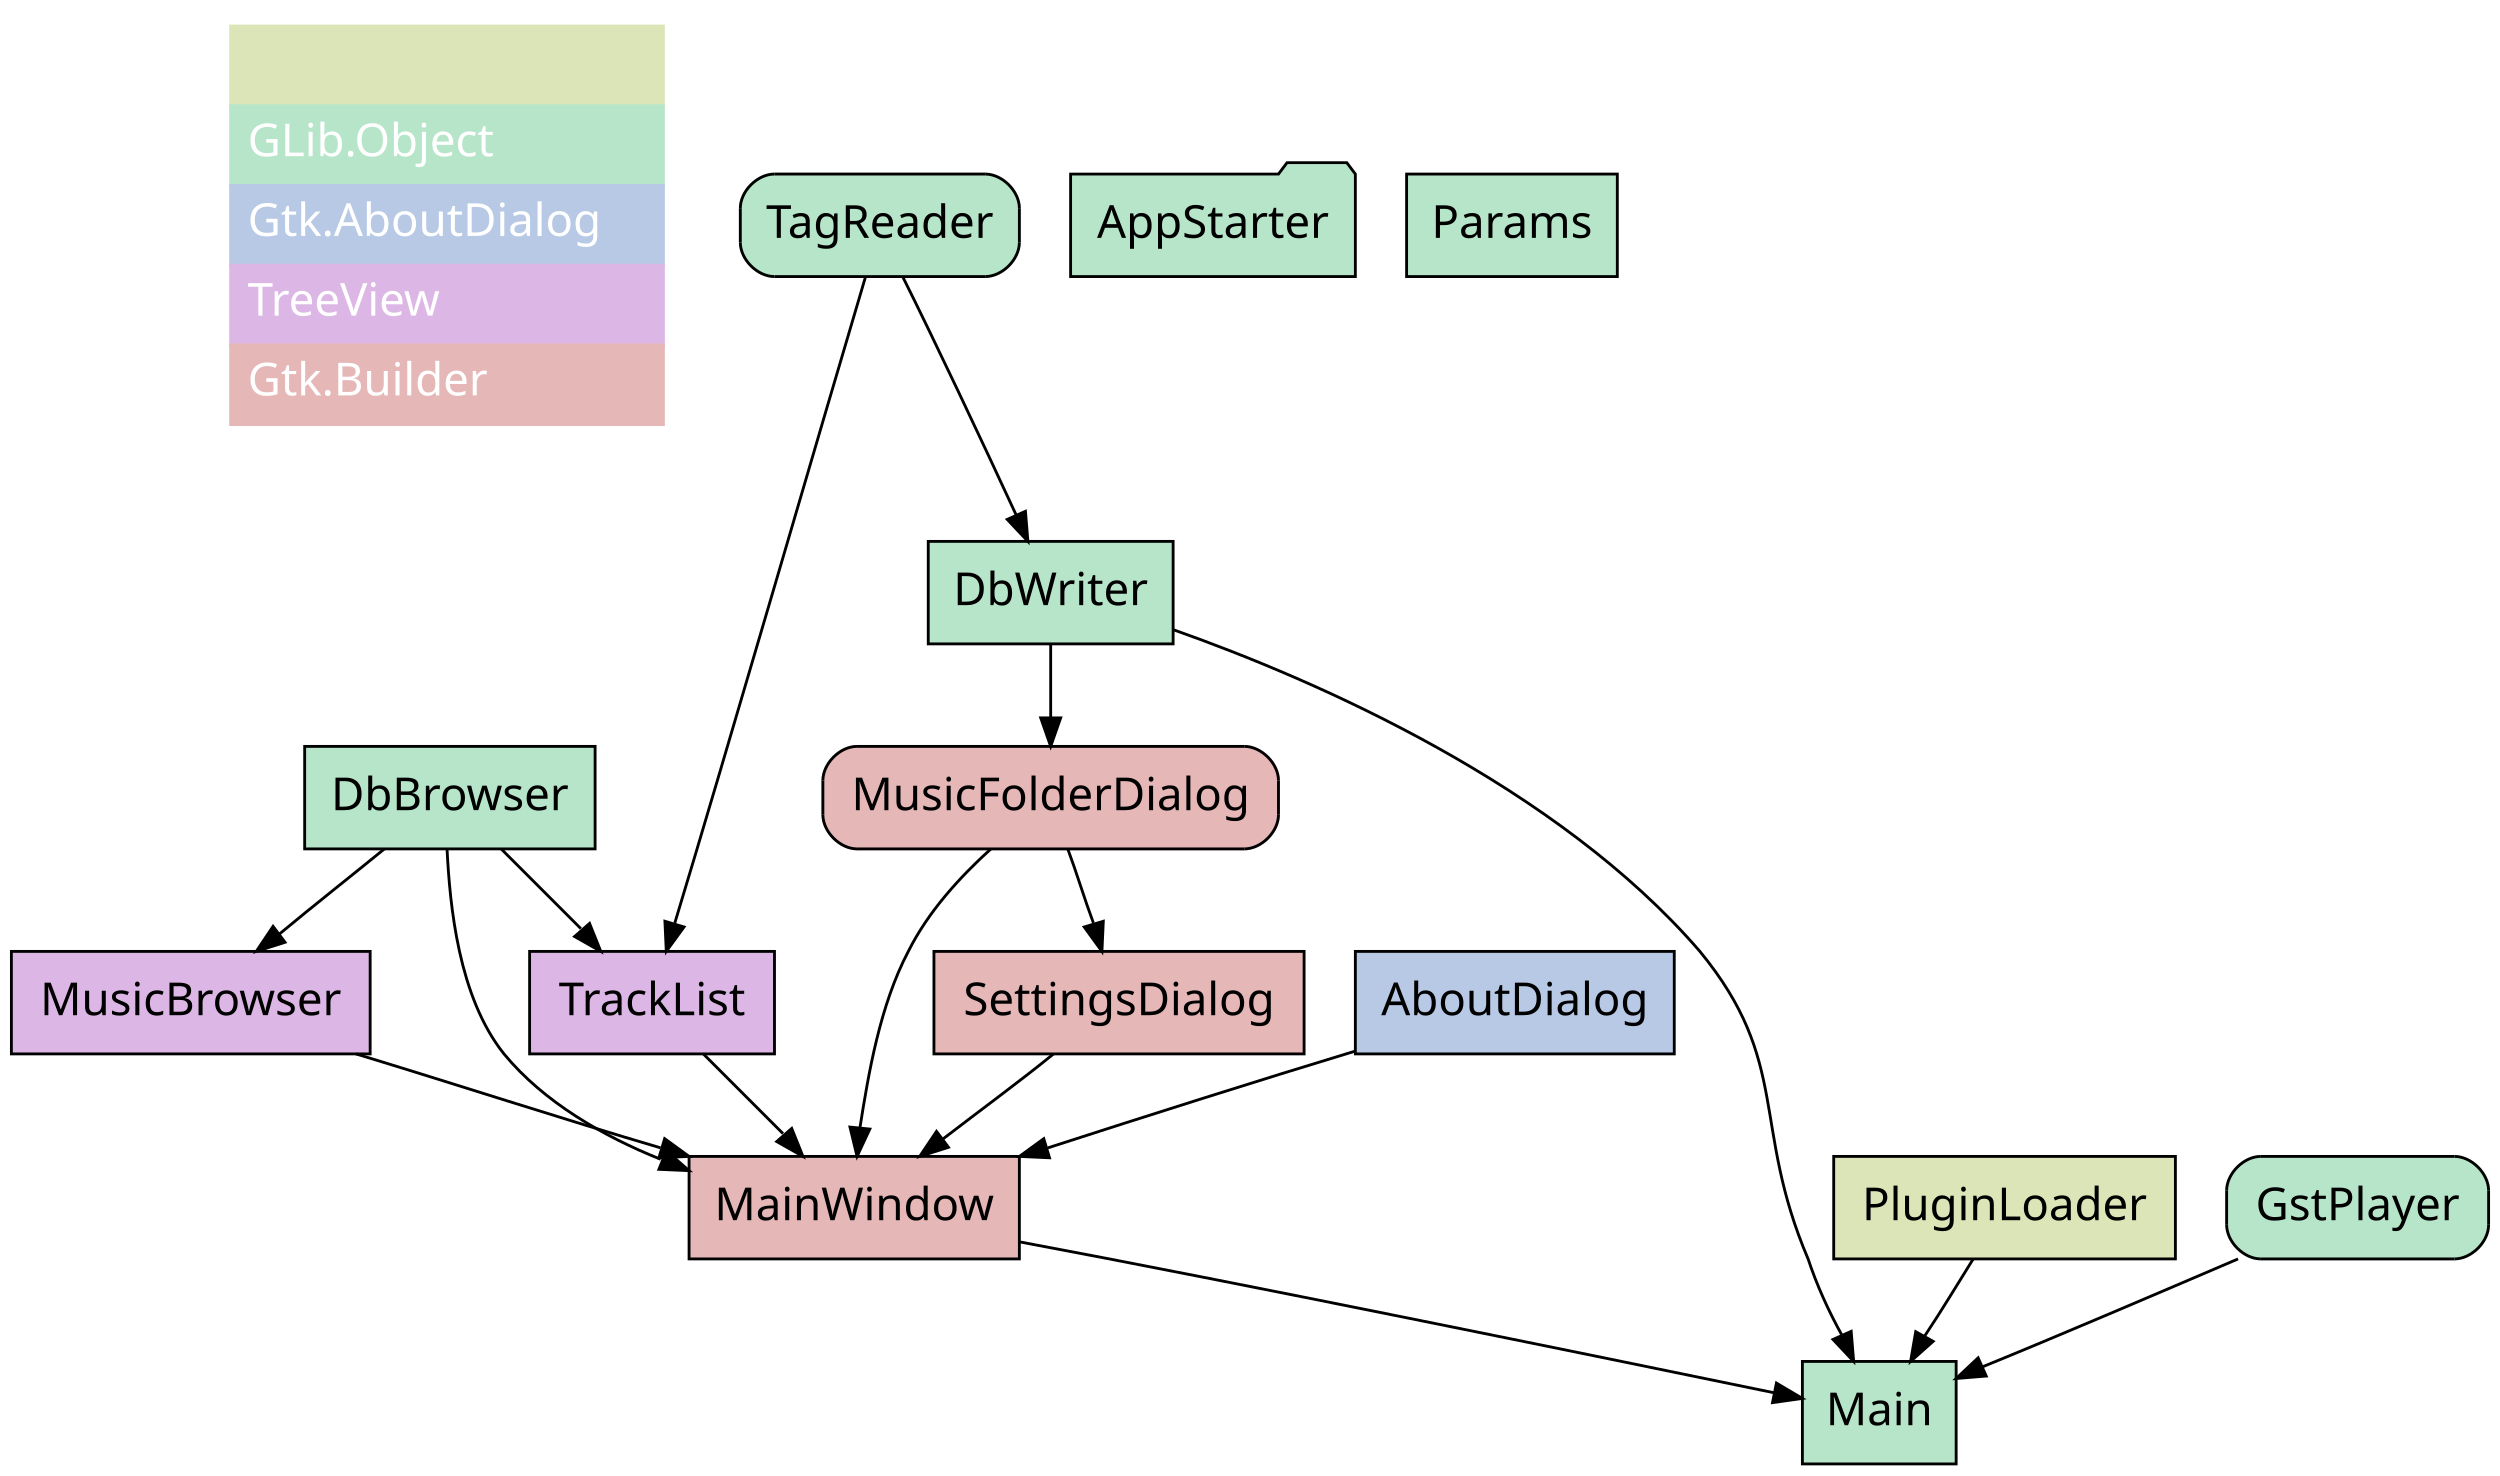
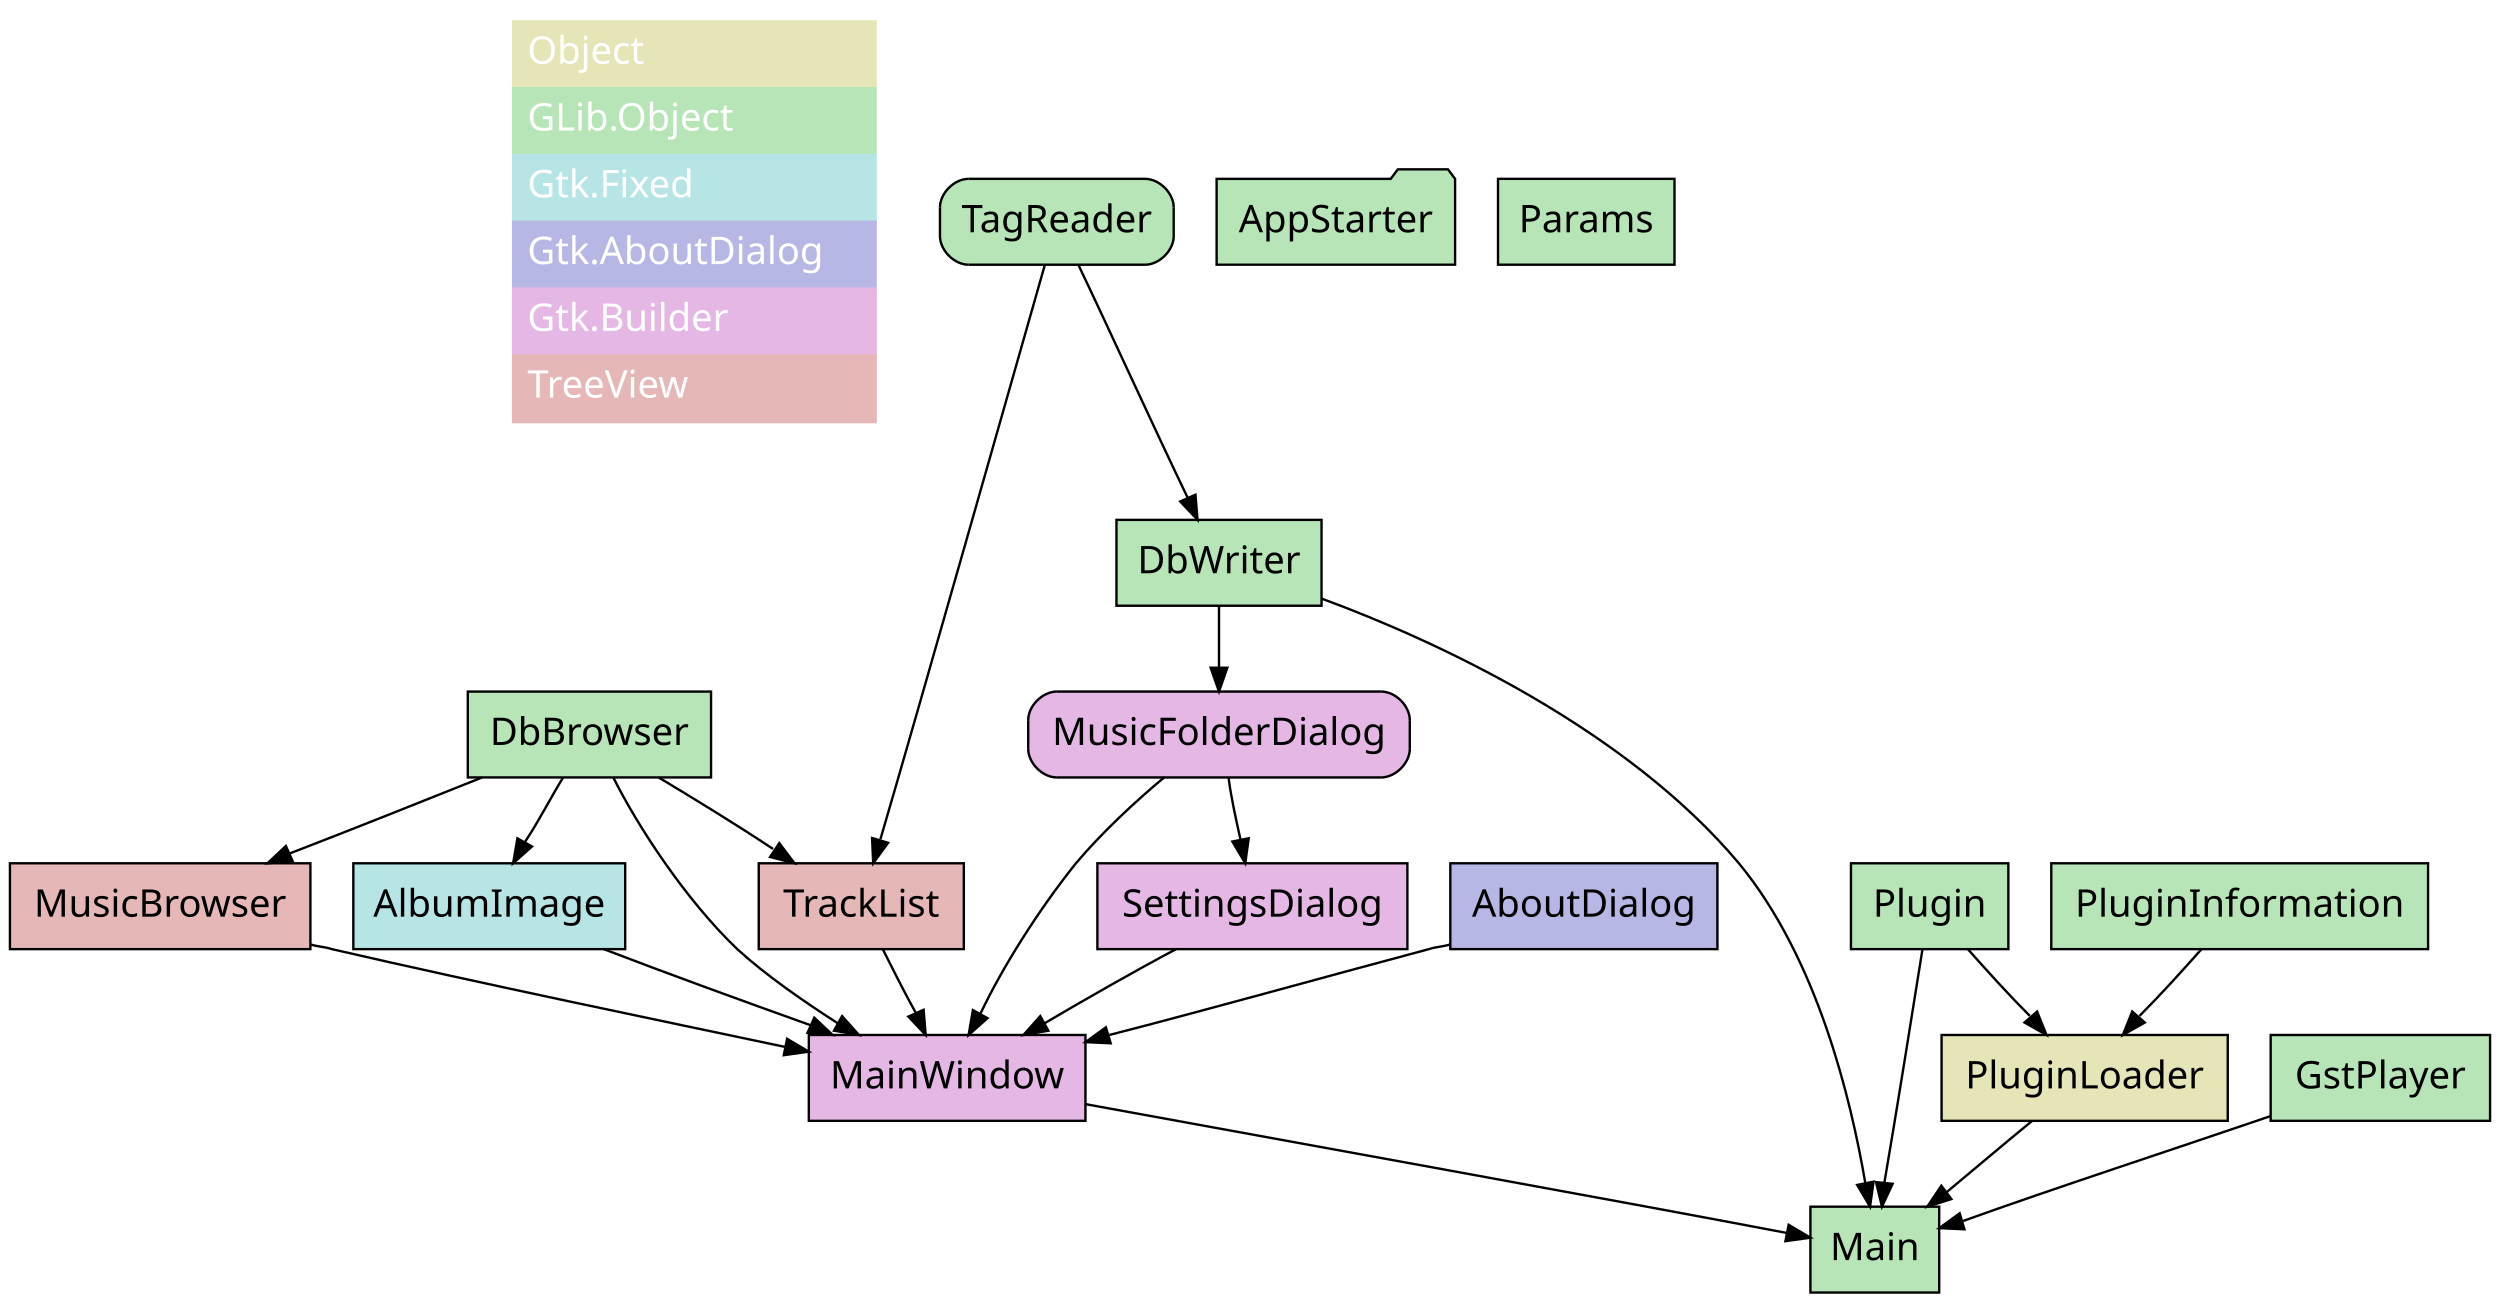
- <svg xmlns="http://www.w3.org/2000/svg" xmlns:xlink="http://www.w3.org/1999/xlink" width="432pt" height="255pt" viewBox="0.00 0.00 432.00 254.87">
-   <g id="graph0" class="graph" transform="scale(0.492027 0.492027) rotate(0) translate(4 514)">
-     <polygon style="fill:white;stroke:white;" points="-4,4 -4,-514 874,-514 874,4 -4,4" />
+ <svg xmlns="http://www.w3.org/2000/svg" xmlns:xlink="http://www.w3.org/1999/xlink" width="432pt" height="225pt" viewBox="0.00 0.00 432.00 225.07">
+   <g id="graph0" class="graph" transform="scale(0.412214 0.412214) rotate(0) translate(4 542)">
+     <polygon style="fill:white;stroke:white;" points="-4,4 -4,-542 1044,-542 1044,4 -4,4" />
    <g id="node1" class="node">
-       <polygon style="fill:none;stroke:white;" points="238,-510 68,-510 68,-360 238,-360 238,-510" />
-       <polygon style="fill:none;stroke:white;" points="76,-364 76,-506 230,-506 230,-364 76,-364" />
-       <polygon style="fill:#dce5b7;stroke:#dce5b7;" points="77,-477 77,-505 229,-505 229,-477 77,-477" />
-       <text text-anchor="start" x="83" y="-487.267" style="font-family:sans;font-size:16.00;fill:white;">  </text>
-       <polygon style="fill:#b7e5c9;stroke:#b7e5c9;" points="77,-449 77,-477 229,-477 229,-449 77,-449" />
-       <text text-anchor="start" x="83" y="-459.267" style="font-family:sans;font-size:16.00;fill:white;"> GLib.Object </text>
-       <polygon style="fill:#b7c9e5;stroke:#b7c9e5;" points="77,-421 77,-449 229,-449 229,-421 77,-421" />
-       <text text-anchor="start" x="83" y="-431.267" style="font-family:sans;font-size:16.00;fill:white;"> Gtk.AboutDialog </text>
-       <polygon style="fill:#dcb7e5;stroke:#dcb7e5;" points="77,-393 77,-421 229,-421 229,-393 77,-393" />
-       <text text-anchor="start" x="83" y="-403.267" style="font-family:sans;font-size:16.00;fill:white;"> TreeView </text>
-       <polygon style="fill:#e5b7b7;stroke:#e5b7b7;" points="77,-365 77,-393 229,-393 229,-365 77,-365" />
-       <text text-anchor="start" x="83" y="-375.267" style="font-family:sans;font-size:16.00;fill:white;"> Gtk.Builder </text>
+       <polygon style="fill:none;stroke:white;" points="372,-538 202,-538 202,-360 372,-360 372,-538" />
+       <polygon style="fill:none;stroke:white;" points="210,-364 210,-534 364,-534 364,-364 210,-364" />
+       <polygon style="fill:#e5e5b7;stroke:#e5e5b7;" points="211,-505 211,-533 363,-533 363,-505 211,-505" />
+       <text text-anchor="start" x="217" y="-515.267" style="font-family:sans;font-size:16.00;fill:white;"> Object </text>
+       <polygon style="fill:#b7e5b7;stroke:#b7e5b7;" points="211,-477 211,-505 363,-505 363,-477 211,-477" />
+       <text text-anchor="start" x="217" y="-487.267" style="font-family:sans;font-size:16.00;fill:white;"> GLib.Object </text>
+       <polygon style="fill:#b7e5e5;stroke:#b7e5e5;" points="211,-449 211,-477 363,-477 363,-449 211,-449" />
+       <text text-anchor="start" x="217" y="-459.267" style="font-family:sans;font-size:16.00;fill:white;"> Gtk.Fixed </text>
+       <polygon style="fill:#b7b7e5;stroke:#b7b7e5;" points="211,-421 211,-449 363,-449 363,-421 211,-421" />
+       <text text-anchor="start" x="217" y="-431.267" style="font-family:sans;font-size:16.00;fill:white;"> Gtk.AboutDialog </text>
+       <polygon style="fill:#e5b7e5;stroke:#e5b7e5;" points="211,-393 211,-421 363,-421 363,-393 211,-393" />
+       <text text-anchor="start" x="217" y="-403.267" style="font-family:sans;font-size:16.00;fill:white;"> Gtk.Builder </text>
+       <polygon style="fill:#e5b7b7;stroke:#e5b7b7;" points="211,-365 211,-393 363,-393 363,-365 211,-365" />
+       <text text-anchor="start" x="217" y="-375.267" style="font-family:sans;font-size:16.00;fill:white;"> TreeView </text>
    </g>
    <g id="node2" class="node">
      <a xlink:href="/home/qnull/xnoise/src/xnoise/xnoise-db-browser.vala" xlink:title="xnoise-db-browser.vala @ 34">
-         <polygon style="fill:#b7e5c9;stroke:black;" points="205,-252 103,-252 103,-216 205,-216 205,-252" />
-         <text text-anchor="middle" x="154" y="-229.6" style="font-family:sans;font-size:16.00;">DbBrowser</text>
+         <polygon style="fill:#b7e5b7;stroke:black;" points="294,-252 192,-252 192,-216 294,-216 294,-252" />
+         <text text-anchor="middle" x="243" y="-229.6" style="font-family:sans;font-size:16.00;">DbBrowser</text>
      </a>
    </g>
    <g id="node4" class="node">
      <a xlink:href="/home/qnull/xnoise/src/xnoise/xnoise-music-browser.vala" xlink:title="xnoise-music-browser.vala @ 35">
-         <polygon style="fill:#dcb7e5;stroke:black;" points="126,-180 4.26326e-14,-180 2.13163e-14,-144 126,-144 126,-180" />
+         <polygon style="fill:#e5b7b7;stroke:black;" points="126,-180 4.26326e-14,-180 2.13163e-14,-144 126,-144 126,-180" />
        <text text-anchor="middle" x="63" y="-157.6" style="font-family:sans;font-size:16.00;">MusicBrowser</text>
      </a>
    </g>
    <g id="edge2" class="edge">
-       <path style="fill:none;stroke:black;" d="M131,-216C120,-207 106,-196 94,-186" />
-       <polygon style="fill:black;stroke:black;" points="96.1,-183.2 86,-180 91.9,-188.8 96.1,-183.2" />
+       <path style="fill:none;stroke:black;" d="M198,-216C173,-206 143,-194 117,-184" />
+       <polygon style="fill:black;stroke:black;" points="118.56,-180.863 108,-180 115.717,-187.26 118.56,-180.863" />
    </g>
    <g id="node6" class="node">
+       <a xlink:href="/home/qnull/xnoise/src/xnoise/xnoise-album-image.vala" xlink:title="xnoise-album-image.vala @ 34">
+         <polygon style="fill:#b7e5e5;stroke:black;" points="258,-180 144,-180 144,-144 258,-144 258,-180" />
+         <text text-anchor="middle" x="201" y="-157.6" style="font-family:sans;font-size:16.00;">AlbumImage</text>
+       </a>
+     </g>
+     <g id="edge4" class="edge">
+       <path style="fill:none;stroke:black;" d="M232,-216C227,-208 222,-198 216,-189" />
+       <polygon style="fill:black;stroke:black;" points="218.916,-187.042 211,-180 212.797,-190.441 218.916,-187.042" />
+     </g>
+     <g id="node8" class="node">
      <a xlink:href="/home/qnull/xnoise/src/xnoise/xnoise-tracklist.vala" xlink:title="xnoise-tracklist.vala @ 35">
-         <polygon style="fill:#dcb7e5;stroke:black;" points="268,-180 182,-180 182,-144 268,-144 268,-180" />
-         <text text-anchor="middle" x="225" y="-157.6" style="font-family:sans;font-size:16.00;">TrackList</text>
-       </a>
-     </g>
-     <g id="edge4" class="edge">
-       <path style="fill:none;stroke:black;" d="M172,-216C181,-207 191,-197 200,-188" />
-       <polygon style="fill:black;stroke:black;" points="203.049,-189.831 207,-180 197.781,-185.221 203.049,-189.831" />
-     </g>
-     <g id="node8" class="node">
+         <polygon style="fill:#e5b7b7;stroke:black;" points="400,-180 314,-180 314,-144 400,-144 400,-180" />
+         <text text-anchor="middle" x="357" y="-157.6" style="font-family:sans;font-size:16.00;">TrackList</text>
+       </a>
+     </g>
+     <g id="edge6" class="edge">
+       <path style="fill:none;stroke:black;" d="M272,-216C287,-207 305,-196 320,-186" />
+       <polygon style="fill:black;stroke:black;" points="322.621,-188.459 329,-180 318.738,-182.635 322.621,-188.459" />
+     </g>
+     <g id="node10" class="node">
      <a xlink:href="/home/qnull/xnoise/src/xnoise/xnoise-main-window.vala" xlink:title="xnoise-main-window.vala @ 34">
-         <polygon style="fill:#e5b7b7;stroke:black;" points="354,-108 238,-108 238,-72 354,-72 354,-108" />
-         <text text-anchor="middle" x="296" y="-85.6" style="font-family:sans;font-size:16.00;">MainWindow</text>
-       </a>
-     </g>
-     <g id="edge6" class="edge">
-       <path style="fill:none;stroke:black;" d="M153,-216C154,-196 157,-164 173,-144 187,-127 208,-115 228,-107" />
-       <polygon style="fill:black;stroke:black;" points="230.015,-109.964 238,-103 227.415,-103.464 230.015,-109.964" />
+         <polygon style="fill:#e5b7e5;stroke:black;" points="451,-108 335,-108 335,-72 451,-72 451,-108" />
+         <text text-anchor="middle" x="393" y="-85.6" style="font-family:sans;font-size:16.00;">MainWindow</text>
+       </a>
+     </g>
+     <g id="edge8" class="edge">
+       <path style="fill:none;stroke:black;" d="M253,-216C263,-196 283,-165 305,-144 317,-133 333,-122 347,-113" />
+       <polygon style="fill:black;stroke:black;" points="348.958,-115.916 356,-108 345.559,-109.797 348.958,-115.916" />
+     </g>
+     <g id="edge30" class="edge">
+       <path style="fill:none;stroke:black;" d="M126,-146C129,-145 132,-145 135,-144 200,-129 273,-114 325,-103" />
+       <polygon style="fill:black;stroke:black;" points="325.881,-106.393 335,-101 324.508,-99.529 325.881,-106.393" />
+     </g>
+     <g id="edge34" class="edge">
+       <path style="fill:none;stroke:black;" d="M249,-144C275,-134 308,-122 336,-112" />
+       <polygon style="fill:black;stroke:black;" points="337.283,-115.26 345,-108 334.44,-108.863 337.283,-115.26" />
+     </g>
+     <g id="edge36" class="edge">
+       <path style="fill:none;stroke:black;" d="M366,-144C370,-136 375,-126 380,-117" />
+       <polygon style="fill:black;stroke:black;" points="383.137,-118.56 384,-108 376.74,-115.717 383.137,-118.56" />
+     </g>
+     <g id="node18" class="node">
+       <a xlink:href="/home/qnull/xnoise/src/xnoise/xnoise-main.vala" xlink:title="xnoise-main.vala @ 31">
+         <polygon style="fill:#b7e5b7;stroke:black;" points="809,-36 755,-36 755,-1.06581e-14 809,-0 809,-36" />
+         <text text-anchor="middle" x="782" y="-13.6" style="font-family:sans;font-size:16.00;">Main</text>
+       </a>
+     </g>
+     <g id="edge40" class="edge">
+       <path style="fill:none;stroke:black;" d="M451,-79C533,-64 677,-38 745,-25" />
+       <polygon style="fill:black;stroke:black;" points="745.881,-28.393 755,-23 744.508,-21.529 745.881,-28.393" />
+     </g>
+     <g id="node11" class="node">
+       <a xlink:href="/home/qnull/xnoise/src/xnoise/xnoise-music-dir-dialog.vala" xlink:title="xnoise-music-dir-dialog.vala @ 35">
+         <polygon style="fill:#e5b7e5;stroke:#e5b7e5;" points="575,-252 439,-252 427,-240 427,-228 439,-216 575,-216 587,-228 587,-240 575,-252" />
+         <path style="fill:#e5b7e5;stroke:#e5b7e5;" d="M439,-252C433,-252 427,-246 427,-240" />
+         <path style="fill:#e5b7e5;stroke:#e5b7e5;" d="M427,-228C427,-222 433,-216 439,-216" />
+         <path style="fill:#e5b7e5;stroke:#e5b7e5;" d="M575,-216C581,-216 587,-222 587,-228" />
+         <path style="fill:#e5b7e5;stroke:#e5b7e5;" d="M587,-240C587,-246 581,-252 575,-252" />
+         <polyline style="fill:none;stroke:black;" points="575,-252 439,-252 " />
+         <path style="fill:none;stroke:black;" d="M439,-252C433,-252 427,-246 427,-240" />
+         <polyline style="fill:none;stroke:black;" points="427,-240 427,-228 " />
+         <path style="fill:none;stroke:black;" d="M427,-228C427,-222 433,-216 439,-216" />
+         <polyline style="fill:none;stroke:black;" points="439,-216 575,-216 " />
+         <path style="fill:none;stroke:black;" d="M575,-216C581,-216 587,-222 587,-228" />
+         <polyline style="fill:none;stroke:black;" points="587,-228 587,-240 " />
+         <path style="fill:none;stroke:black;" d="M587,-240C587,-246 581,-252 575,-252" />
+         <text text-anchor="middle" x="507" y="-229.6" style="font-family:sans;font-size:16.00;">MusicFolderDialog</text>
+       </a>
+     </g>
+     <g id="edge12" class="edge">
+       <path style="fill:none;stroke:black;" d="M484,-216C472,-206 458,-193 447,-180 431,-160 416,-136 407,-117" />
+       <polygon style="fill:black;stroke:black;" points="409.916,-115.042 402,-108 403.797,-118.441 409.916,-115.042" />
+     </g>
+     <g id="node13" class="node">
+       <a xlink:href="/home/qnull/xnoise/src/xnoise/xnoise-settings-dialog.vala" xlink:title="xnoise-settings-dialog.vala @ 34">
+         <polygon style="fill:#e5b7e5;stroke:black;" points="586,-180 456,-180 456,-144 586,-144 586,-180" />
+         <text text-anchor="middle" x="521" y="-157.6" style="font-family:sans;font-size:16.00;">SettingsDialog</text>
+       </a>
+     </g>
+     <g id="edge10" class="edge">
+       <path style="fill:none;stroke:black;" d="M511,-216C512,-208 514,-199 516,-190" />
+       <polygon style="fill:black;stroke:black;" points="519.471,-190.492 518,-180 512.607,-189.119 519.471,-190.492" />
+     </g>
+     <g id="edge28" class="edge">
+       <path style="fill:none;stroke:black;" d="M489,-144C472,-135 451,-123 434,-113" />
+       <polygon style="fill:black;stroke:black;" points="435.441,-109.797 425,-108 432.042,-115.916 435.441,-109.797" />
+     </g>
+     <g id="node15" class="node">
+       <a xlink:href="/home/qnull/xnoise/src/xnoise/xnoise-db-writer.vala" xlink:title="xnoise-db-writer.vala @ 34">
+         <polygon style="fill:#b7e5b7;stroke:black;" points="550,-324 464,-324 464,-288 550,-288 550,-324" />
+         <text text-anchor="middle" x="507" y="-301.6" style="font-family:sans;font-size:16.00;">DbWriter</text>
+       </a>
+     </g>
+     <g id="edge14" class="edge">
+       <path style="fill:none;stroke:black;" d="M507,-288C507,-280 507,-271 507,-262" />
+       <polygon style="fill:black;stroke:black;" points="510.5,-262 507,-252 503.5,-262 510.5,-262" />
+     </g>
+     <g id="edge16" class="edge">
+       <path style="fill:none;stroke:black;" d="M550,-291C599,-273 678,-236 725,-180 758,-140 772,-81 778,-46" />
+       <polygon style="fill:black;stroke:black;" points="781.471,-46.492 780,-36 774.607,-45.119 781.471,-46.492" />
+     </g>
+     <g id="node19" class="node">
+       <a xlink:href="/home/qnull/xnoise/src/xnoise/xnoise-tag-reader.vala" xlink:title="xnoise-tag-reader.vala @ 35">
+         <polygon style="fill:#b7e5b7;stroke:#b7e5b7;" points="476,-467 402,-467 390,-455 390,-443 402,-431 476,-431 488,-443 488,-455 476,-467" />
+         <path style="fill:#b7e5b7;stroke:#b7e5b7;" d="M402,-467C396,-467 390,-461 390,-455" />
+         <path style="fill:#b7e5b7;stroke:#b7e5b7;" d="M390,-443C390,-437 396,-431 402,-431" />
+         <path style="fill:#b7e5b7;stroke:#b7e5b7;" d="M476,-431C482,-431 488,-437 488,-443" />
+         <path style="fill:#b7e5b7;stroke:#b7e5b7;" d="M488,-455C488,-461 482,-467 476,-467" />
+         <polyline style="fill:none;stroke:black;" points="476,-467 402,-467 " />
+         <path style="fill:none;stroke:black;" d="M402,-467C396,-467 390,-461 390,-455" />
+         <polyline style="fill:none;stroke:black;" points="390,-455 390,-443 " />
+         <path style="fill:none;stroke:black;" d="M390,-443C390,-437 396,-431 402,-431" />
+         <polyline style="fill:none;stroke:black;" points="402,-431 476,-431 " />
+         <path style="fill:none;stroke:black;" d="M476,-431C482,-431 488,-437 488,-443" />
+         <polyline style="fill:none;stroke:black;" points="488,-443 488,-455 " />
+         <path style="fill:none;stroke:black;" d="M488,-455C488,-461 482,-467 476,-467" />
+         <text text-anchor="middle" x="439" y="-444.6" style="font-family:sans;font-size:16.00;">TagReader</text>
+       </a>
+     </g>
+     <g id="edge18" class="edge">
+       <path style="fill:none;stroke:black;" d="M434,-431C420,-382 382,-248 365,-190" />
+       <polygon style="fill:black;stroke:black;" points="368.226,-188.573 362,-180 361.521,-190.584 368.226,-188.573" />
+     </g>
+     <g id="edge20" class="edge">
+       <path style="fill:none;stroke:black;" d="M448,-431C460,-406 480,-362 494,-333" />
+       <polygon style="fill:black;stroke:black;" points="497.137,-334.56 498,-324 490.74,-331.717 497.137,-334.56" />
+     </g>
+     <g id="node22" class="node">
+       <a xlink:href="/home/qnull/xnoise/src/xnoise/xnoise-plugin.vala" xlink:title="xnoise-plugin.vala @ 31">
+         <polygon style="fill:#b7e5b7;stroke:black;" points="838,-180 772,-180 772,-144 838,-144 838,-180" />
+         <text text-anchor="middle" x="805" y="-157.6" style="font-family:sans;font-size:16.00;">Plugin</text>
+       </a>
+     </g>
+     <g id="edge24" class="edge">
+       <path style="fill:none;stroke:black;" d="M802,-144C798,-119 791,-75 786,-46" />
+       <polygon style="fill:black;stroke:black;" points="789.478,-45.602 785,-36 782.512,-46.299 789.478,-45.602" />
+     </g>
+     <g id="node24" class="node">
+       <a xlink:href="/home/qnull/xnoise/src/xnoise/xnoise-plugin-loader.vala" xlink:title="xnoise-plugin-loader.vala @ 31">
+         <polygon style="fill:#e5e5b7;stroke:black;" points="930,-108 810,-108 810,-72 930,-72 930,-108" />
+         <text text-anchor="middle" x="870" y="-85.6" style="font-family:sans;font-size:16.00;">PluginLoader</text>
+       </a>
    </g>
    <g id="edge22" class="edge">
-       <path style="fill:none;stroke:black;" d="M121,-144C154,-134 194,-121 228,-111" />
-       <polygon style="fill:black;stroke:black;" points="229.427,-114.226 238,-108 227.416,-107.521 229.427,-114.226" />
+       <path style="fill:none;stroke:black;" d="M821,-144C829,-135 838,-125 847,-116" />
+       <polygon style="fill:black;stroke:black;" points="850.049,-117.831 854,-108 844.781,-113.221 850.049,-117.831" />
+     </g>
+     <g id="edge38" class="edge">
+       <path style="fill:none;stroke:black;" d="M848,-72C837,-63 824,-52 812,-42" />
+       <polygon style="fill:black;stroke:black;" points="814.1,-39.2 804,-36 809.9,-44.8 814.1,-39.2" />
+     </g>
+     <g id="node26" class="node">
+       <a xlink:href="/home/qnull/xnoise/src/xnoise/xnoise-plugin-information.vala" xlink:title="xnoise-plugin-information.vala @ 31">
+         <polygon style="fill:#b7e5b7;stroke:black;" points="1014,-180 856,-180 856,-144 1014,-144 1014,-180" />
+         <text text-anchor="middle" x="935" y="-157.6" style="font-family:sans;font-size:16.00;">PluginInformation</text>
+       </a>
    </g>
    <g id="edge26" class="edge">
-       <path style="fill:none;stroke:black;" d="M243,-144C252,-135 262,-125 271,-116" />
-       <polygon style="fill:black;stroke:black;" points="274.049,-117.831 278,-108 268.781,-113.221 274.049,-117.831" />
-     </g>
-     <g id="node16" class="node">
-       <a xlink:href="/home/qnull/xnoise/src/xnoise/xnoise-main.vala" xlink:title="xnoise-main.vala @ 31">
-         <polygon style="fill:#b7e5c9;stroke:black;" points="683,-36 629,-36 629,-1.06581e-14 683,-0 683,-36" />
-         <text text-anchor="middle" x="656" y="-13.6" style="font-family:sans;font-size:16.00;">Main</text>
-       </a>
-     </g>
-     <g id="edge30" class="edge">
-       <path style="fill:none;stroke:black;" d="M354,-78C429,-64 556,-38 619,-25" />
-       <polygon style="fill:black;stroke:black;" points="619.881,-28.393 629,-23 618.508,-21.529 619.881,-28.393" />
-     </g>
-     <g id="node9" class="node">
-       <a xlink:href="/home/qnull/xnoise/src/xnoise/xnoise-music-dir-dialog.vala" xlink:title="xnoise-music-dir-dialog.vala @ 35">
-         <polygon style="fill:#e5b7b7;stroke:#e5b7b7;" points="433,-252 297,-252 285,-240 285,-228 297,-216 433,-216 445,-228 445,-240 433,-252" />
-         <path style="fill:#e5b7b7;stroke:#e5b7b7;" d="M297,-252C291,-252 285,-246 285,-240" />
-         <path style="fill:#e5b7b7;stroke:#e5b7b7;" d="M285,-228C285,-222 291,-216 297,-216" />
-         <path style="fill:#e5b7b7;stroke:#e5b7b7;" d="M433,-216C439,-216 445,-222 445,-228" />
-         <path style="fill:#e5b7b7;stroke:#e5b7b7;" d="M445,-240C445,-246 439,-252 433,-252" />
-         <polyline style="fill:none;stroke:black;" points="433,-252 297,-252 " />
-         <path style="fill:none;stroke:black;" d="M297,-252C291,-252 285,-246 285,-240" />
-         <polyline style="fill:none;stroke:black;" points="285,-240 285,-228 " />
-         <path style="fill:none;stroke:black;" d="M285,-228C285,-222 291,-216 297,-216" />
-         <polyline style="fill:none;stroke:black;" points="297,-216 433,-216 " />
-         <path style="fill:none;stroke:black;" d="M433,-216C439,-216 445,-222 445,-228" />
-         <polyline style="fill:none;stroke:black;" points="445,-228 445,-240 " />
-         <path style="fill:none;stroke:black;" d="M445,-240C445,-246 439,-252 433,-252" />
-         <text text-anchor="middle" x="365" y="-229.6" style="font-family:sans;font-size:16.00;">MusicFolderDialog</text>
-       </a>
-     </g>
-     <g id="edge10" class="edge">
-       <path style="fill:none;stroke:black;" d="M344,-216C333,-206 322,-194 315,-180 305,-161 301,-137 298,-118" />
-       <polygon style="fill:black;stroke:black;" points="301.478,-117.602 297,-108 294.512,-118.299 301.478,-117.602" />
-     </g>
-     <g id="node11" class="node">
-       <a xlink:href="/home/qnull/xnoise/src/xnoise/xnoise-settings-dialog.vala" xlink:title="xnoise-settings-dialog.vala @ 34">
-         <polygon style="fill:#e5b7b7;stroke:black;" points="454,-180 324,-180 324,-144 454,-144 454,-180" />
-         <text text-anchor="middle" x="389" y="-157.6" style="font-family:sans;font-size:16.00;">SettingsDialog</text>
-       </a>
-     </g>
-     <g id="edge8" class="edge">
-       <path style="fill:none;stroke:black;" d="M371,-216C374,-208 377,-198 380,-190" />
-       <polygon style="fill:black;stroke:black;" points="383.479,-190.584 383,-180 376.774,-188.573 383.479,-190.584" />
-     </g>
-     <g id="edge20" class="edge">
-       <path style="fill:none;stroke:black;" d="M366,-144C355,-135 340,-124 327,-114" />
-       <polygon style="fill:black;stroke:black;" points="329.1,-111.2 319,-108 324.9,-116.8 329.1,-111.2" />
-     </g>
-     <g id="node13" class="node">
-       <a xlink:href="/home/qnull/xnoise/src/xnoise/xnoise-db-writer.vala" xlink:title="xnoise-db-writer.vala @ 34">
-         <polygon style="fill:#b7e5c9;stroke:black;" points="408,-324 322,-324 322,-288 408,-288 408,-324" />
-         <text text-anchor="middle" x="365" y="-301.6" style="font-family:sans;font-size:16.00;">DbWriter</text>
-       </a>
-     </g>
-     <g id="edge12" class="edge">
-       <path style="fill:none;stroke:black;" d="M365,-288C365,-280 365,-271 365,-262" />
-       <polygon style="fill:black;stroke:black;" points="368.5,-262 365,-252 361.5,-262 368.5,-262" />
-     </g>
-     <g id="edge14" class="edge">
-       <path style="fill:none;stroke:black;" d="M408,-293C459,-275 543,-238 593,-180 625,-141 611,-119 631,-72 634,-63 638,-54 643,-45" />
-       <polygon style="fill:black;stroke:black;" points="646.137,-46.56 647,-36 639.74,-43.717 646.137,-46.56" />
-     </g>
-     <g id="node17" class="node">
-       <a xlink:href="/home/qnull/xnoise/src/xnoise/xnoise-tag-reader.vala" xlink:title="xnoise-tag-reader.vala @ 35">
-         <polygon style="fill:#b7e5c9;stroke:#b7e5c9;" points="342,-453 268,-453 256,-441 256,-429 268,-417 342,-417 354,-429 354,-441 342,-453" />
-         <path style="fill:#b7e5c9;stroke:#b7e5c9;" d="M268,-453C262,-453 256,-447 256,-441" />
-         <path style="fill:#b7e5c9;stroke:#b7e5c9;" d="M256,-429C256,-423 262,-417 268,-417" />
-         <path style="fill:#b7e5c9;stroke:#b7e5c9;" d="M342,-417C348,-417 354,-423 354,-429" />
-         <path style="fill:#b7e5c9;stroke:#b7e5c9;" d="M354,-441C354,-447 348,-453 342,-453" />
-         <polyline style="fill:none;stroke:black;" points="342,-453 268,-453 " />
-         <path style="fill:none;stroke:black;" d="M268,-453C262,-453 256,-447 256,-441" />
-         <polyline style="fill:none;stroke:black;" points="256,-441 256,-429 " />
-         <path style="fill:none;stroke:black;" d="M256,-429C256,-423 262,-417 268,-417" />
-         <polyline style="fill:none;stroke:black;" points="268,-417 342,-417 " />
-         <path style="fill:none;stroke:black;" d="M342,-417C348,-417 354,-423 354,-429" />
-         <polyline style="fill:none;stroke:black;" points="354,-429 354,-441 " />
-         <path style="fill:none;stroke:black;" d="M354,-441C354,-447 348,-453 342,-453" />
-         <text text-anchor="middle" x="305" y="-430.6" style="font-family:sans;font-size:16.00;">TagReader</text>
-       </a>
-     </g>
-     <g id="edge16" class="edge">
-       <path style="fill:none;stroke:black;" d="M300,-417C286,-370 250,-246 233,-190" />
-       <polygon style="fill:black;stroke:black;" points="236.226,-188.573 230,-180 229.521,-190.584 236.226,-188.573" />
-     </g>
-     <g id="edge18" class="edge">
-       <path style="fill:none;stroke:black;" d="M313,-417C324,-395 341,-359 353,-333" />
-       <polygon style="fill:black;stroke:black;" points="356.137,-334.56 357,-324 349.74,-331.717 356.137,-334.56" />
-     </g>
-     <g id="node22" class="node">
+       <path style="fill:none;stroke:black;" d="M919,-144C911,-135 902,-125 893,-116" />
+       <polygon style="fill:black;stroke:black;" points="895.219,-113.221 886,-108 889.951,-117.831 895.219,-113.221" />
+     </g>
+     <g id="node30" class="node">
      <a xlink:href="/home/qnull/xnoise/src/xnoise/xnoise-about.vala" xlink:title="xnoise-about.vala @ 33">
-         <polygon style="fill:#b7c9e5;stroke:black;" points="584,-180 472,-180 472,-144 584,-144 584,-180" />
-         <text text-anchor="middle" x="528" y="-157.6" style="font-family:sans;font-size:16.00;">AboutDialog</text>
-       </a>
-     </g>
-     <g id="edge24" class="edge">
-       <path style="fill:none;stroke:black;" d="M472,-145C439,-135 398,-122 364,-111" />
-       <polygon style="fill:black;stroke:black;" points="364.584,-107.521 354,-108 362.573,-114.226 364.584,-107.521" />
-     </g>
-     <g id="node25" class="node">
-       <a xlink:href="/home/qnull/xnoise/src/xnoise/xnoise-plugin-loader.vala" xlink:title="xnoise-plugin-loader.vala @ 31">
-         <polygon style="fill:#dce5b7;stroke:black;" points="760,-108 640,-108 640,-72 760,-72 760,-108" />
-         <text text-anchor="middle" x="700" y="-85.6" style="font-family:sans;font-size:16.00;">PluginLoader</text>
-       </a>
-     </g>
-     <g id="edge28" class="edge">
-       <path style="fill:none;stroke:black;" d="M689,-72C684,-64 678,-54 672,-45" />
-       <polygon style="fill:black;stroke:black;" points="674.916,-43.042 667,-36 668.797,-46.441 674.916,-43.042" />
-     </g>
-     <g id="node28" class="node">
+         <polygon style="fill:#b7b7e5;stroke:black;" points="716,-180 604,-180 604,-144 716,-144 716,-180" />
+         <text text-anchor="middle" x="660" y="-157.6" style="font-family:sans;font-size:16.00;">AboutDialog</text>
+       </a>
+     </g>
+     <g id="edge32" class="edge">
+       <path style="fill:none;stroke:black;" d="M604,-146C601,-145 598,-145 595,-144 550,-132 500,-118 461,-108" />
+       <polygon style="fill:black;stroke:black;" points="461.584,-104.521 451,-105 459.573,-111.226 461.584,-104.521" />
+     </g>
+     <g id="node36" class="node">
      <a xlink:href="/home/qnull/xnoise/src/xnoise/xnoise-gst-player.vala" xlink:title="xnoise-gst-player.vala @ 33">
-         <polygon style="fill:#b7e5c9;stroke:#b7e5c9;" points="858,-108 790,-108 778,-96 778,-84 790,-72 858,-72 870,-84 870,-96 858,-108" />
-         <path style="fill:#b7e5c9;stroke:#b7e5c9;" d="M790,-108C784,-108 778,-102 778,-96" />
-         <path style="fill:#b7e5c9;stroke:#b7e5c9;" d="M778,-84C778,-78 784,-72 790,-72" />
-         <path style="fill:#b7e5c9;stroke:#b7e5c9;" d="M858,-72C864,-72 870,-78 870,-84" />
-         <path style="fill:#b7e5c9;stroke:#b7e5c9;" d="M870,-96C870,-102 864,-108 858,-108" />
-         <polyline style="fill:none;stroke:black;" points="858,-108 790,-108 " />
-         <path style="fill:none;stroke:black;" d="M790,-108C784,-108 778,-102 778,-96" />
-         <polyline style="fill:none;stroke:black;" points="778,-96 778,-84 " />
-         <path style="fill:none;stroke:black;" d="M778,-84C778,-78 784,-72 790,-72" />
-         <polyline style="fill:none;stroke:black;" points="790,-72 858,-72 " />
-         <path style="fill:none;stroke:black;" d="M858,-72C864,-72 870,-78 870,-84" />
-         <polyline style="fill:none;stroke:black;" points="870,-84 870,-96 " />
-         <path style="fill:none;stroke:black;" d="M870,-96C870,-102 864,-108 858,-108" />
-         <text text-anchor="middle" x="824" y="-85.6" style="font-family:sans;font-size:16.00;">GstPlayer</text>
-       </a>
-     </g>
-     <g id="edge32" class="edge">
-       <path style="fill:none;stroke:black;" d="M782,-72C754,-60 719,-45 692,-34" />
-       <polygon style="fill:black;stroke:black;" points="693.56,-30.863 683,-30 690.717,-37.26 693.56,-30.863" />
-     </g>
-     <g id="node30" class="node">
+         <polygon style="fill:#b7e5b7;stroke:black;" points="1040,-108 948,-108 948,-72 1040,-72 1040,-108" />
+         <text text-anchor="middle" x="994" y="-85.6" style="font-family:sans;font-size:16.00;">GstPlayer</text>
+       </a>
+     </g>
+     <g id="edge42" class="edge">
+       <path style="fill:none;stroke:black;" d="M948,-74C910,-61 855,-43 819,-30" />
+       <polygon style="fill:black;stroke:black;" points="819.584,-26.521 809,-27 817.573,-33.226 819.584,-26.521" />
+     </g>
+     <g id="node38" class="node">
      <a xlink:href="/home/qnull/xnoise/src/xnoise/xnoise-app-starter.vala" xlink:title="xnoise-app-starter.vala @ 31">
-         <polygon style="fill:#b7e5c9;stroke:black;" points="472,-453 469,-457 448,-457 445,-453 372,-453 372,-417 472,-417 472,-453" />
-         <text text-anchor="middle" x="422" y="-430.6" style="font-family:sans;font-size:16.00;">AppStarter</text>
-       </a>
-     </g>
-     <g id="node31" class="node">
+         <polygon style="fill:#b7e5b7;stroke:black;" points="606,-467 603,-471 582,-471 579,-467 506,-467 506,-431 606,-431 606,-467" />
+         <text text-anchor="middle" x="556" y="-444.6" style="font-family:sans;font-size:16.00;">AppStarter</text>
+       </a>
+     </g>
+     <g id="node39" class="node">
      <a xlink:href="/home/qnull/xnoise/src/xnoise/xnoise-parameter.vala" xlink:title="xnoise-parameter.vala @ 33">
-         <polygon style="fill:#b7e5c9;stroke:black;" points="564,-453 490,-453 490,-417 564,-417 564,-453" />
-         <text text-anchor="middle" x="527" y="-430.6" style="font-family:sans;font-size:16.00;">Params</text>
+         <polygon style="fill:#b7e5b7;stroke:black;" points="698,-467 624,-467 624,-431 698,-431 698,-467" />
+         <text text-anchor="middle" x="661" y="-444.6" style="font-family:sans;font-size:16.00;">Params</text>
      </a>
    </g>
  </g>
</svg>
